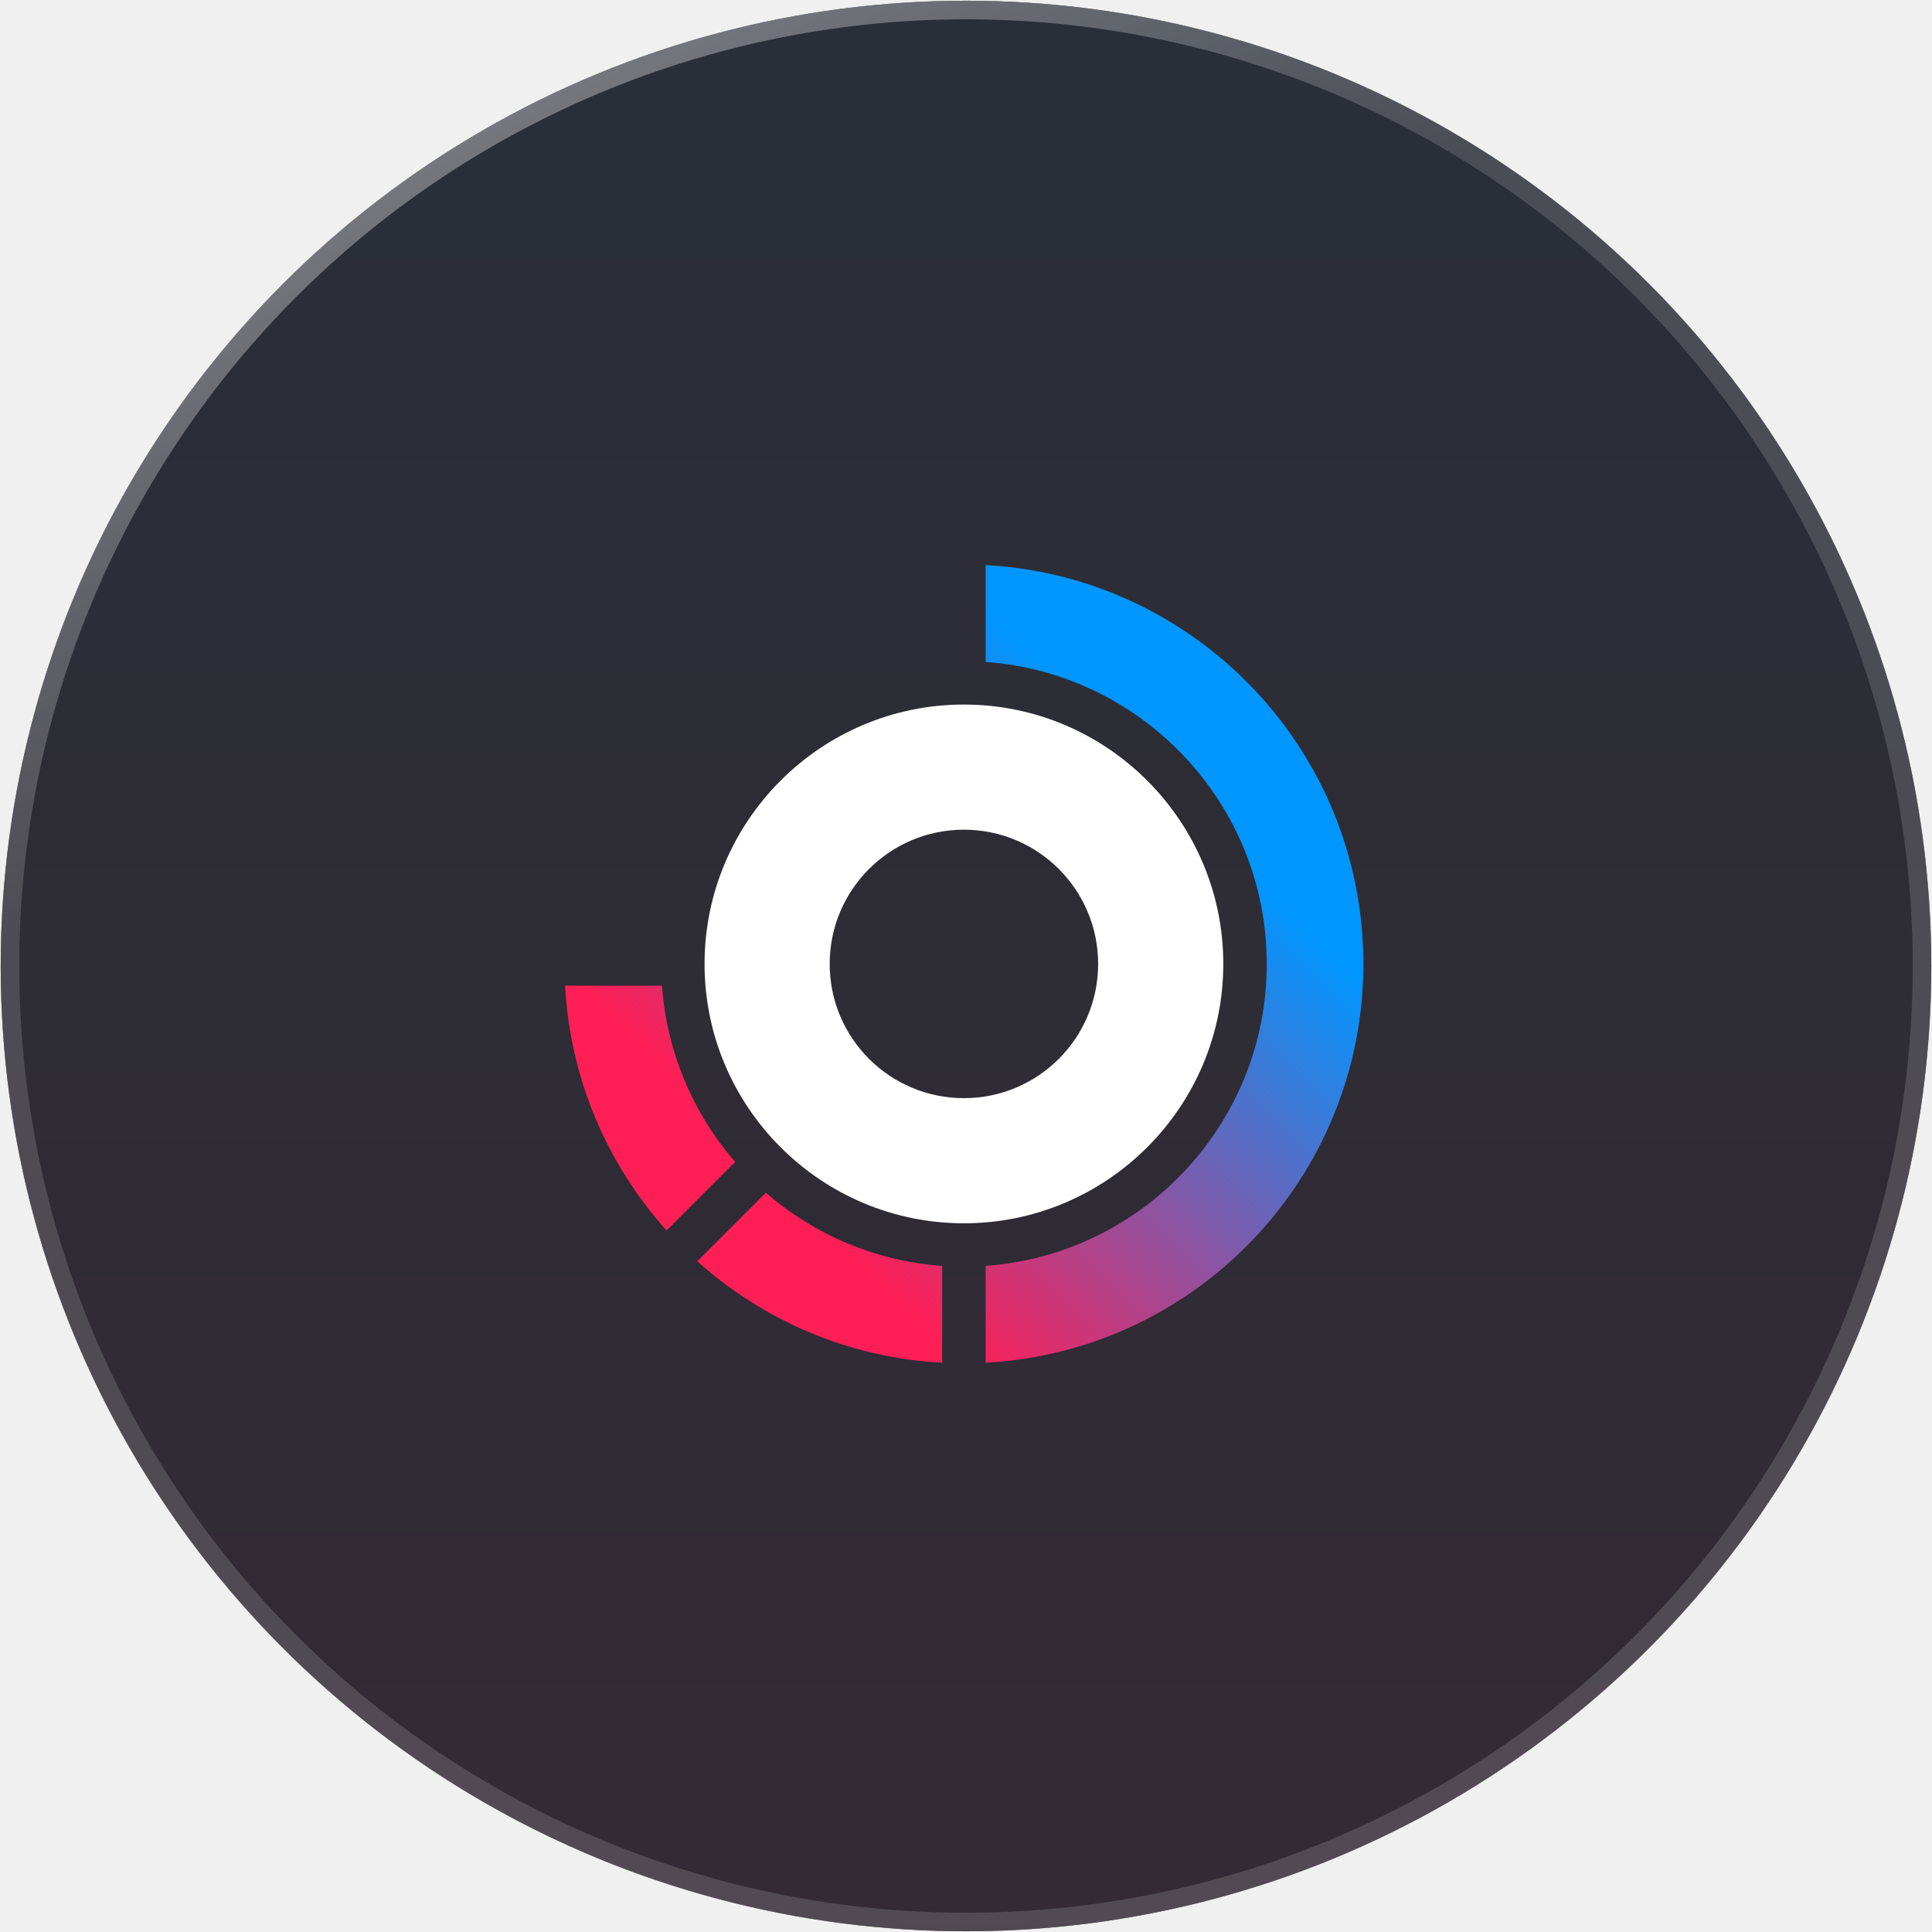
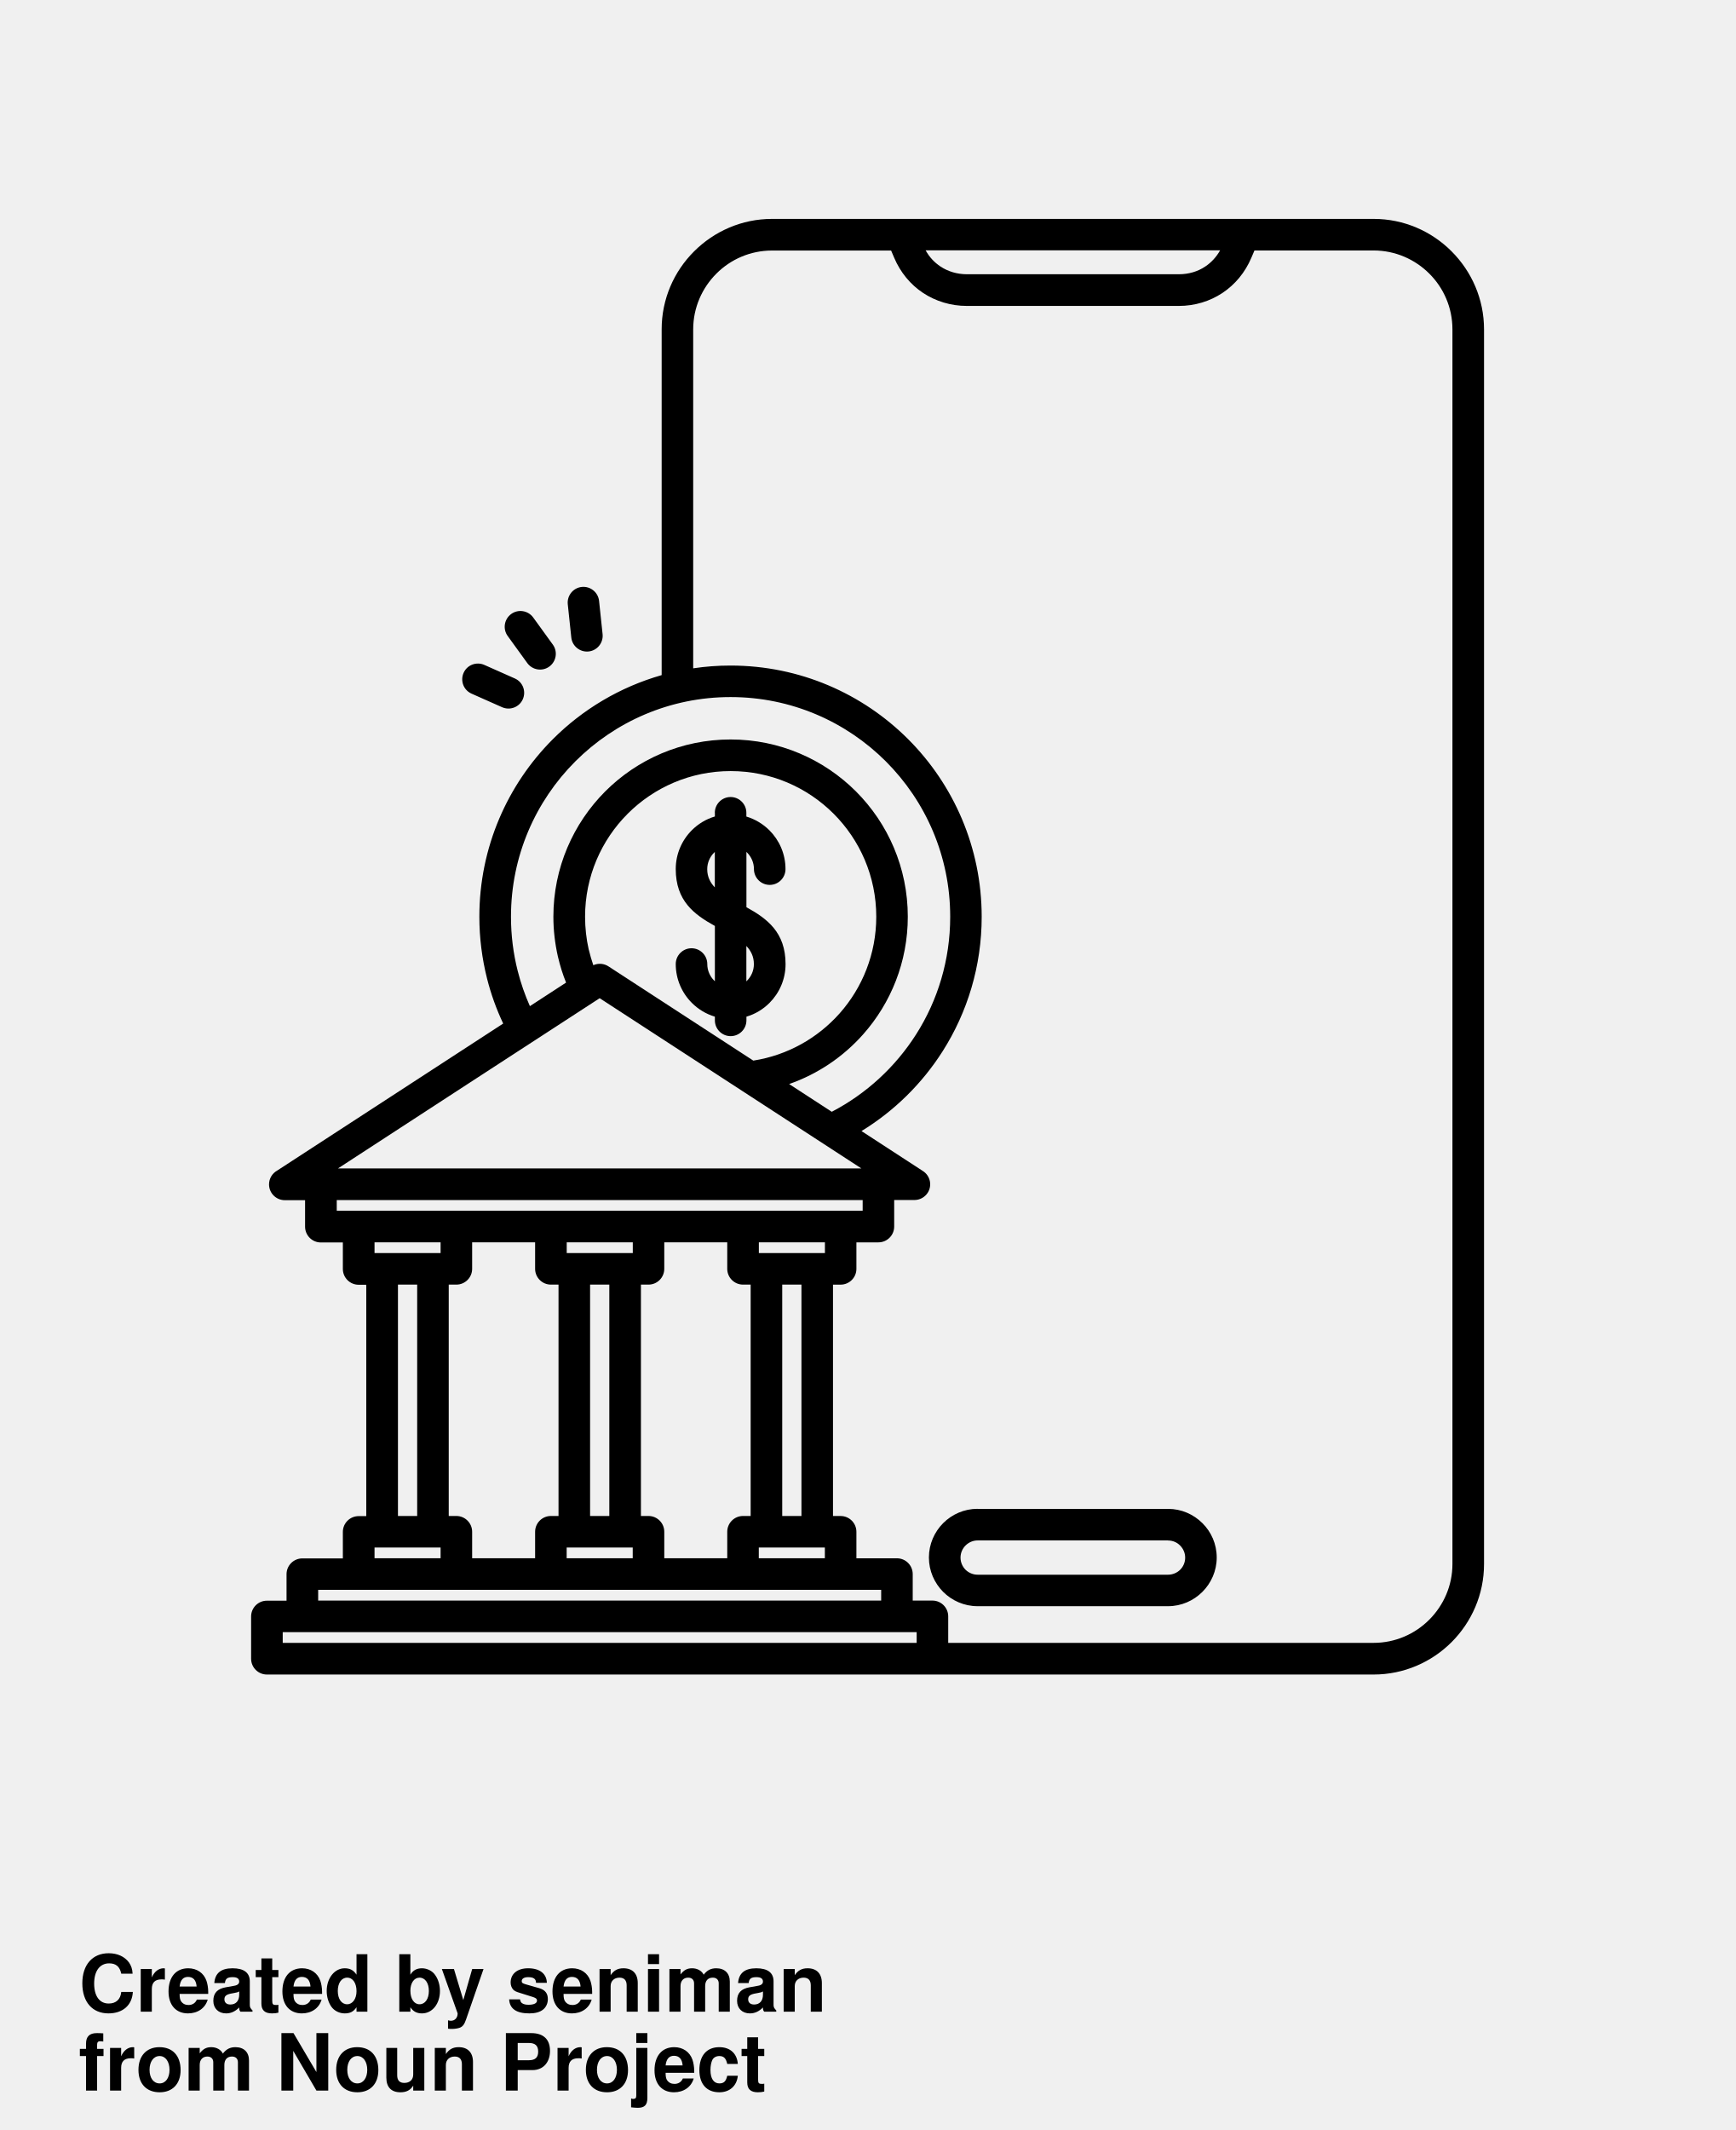
- <svg xmlns="http://www.w3.org/2000/svg" width="104" height="104" viewBox="0 0 104 104" fill="none">
-   <g clip-path="url(#clip0_1_17)">
-     <path d="M26.019 7C42.096 -2.282 61.904 -2.282 77.981 7C94.058 16.282 103.962 33.436 103.962 52C103.962 70.564 94.058 87.718 77.981 97C61.904 106.282 42.096 106.282 26.019 97C9.942 87.718 0.038 70.564 0.038 52C0.038 33.436 9.942 16.282 26.019 7Z" fill="black" fill-opacity="0.64" />
-     <path d="M26.019 7C42.096 -2.282 61.904 -2.282 77.981 7C94.058 16.282 103.962 33.436 103.962 52C103.962 70.564 94.058 87.718 77.981 97C61.904 106.282 42.096 106.282 26.019 97C9.942 87.718 0.038 70.564 0.038 52C0.038 33.436 9.942 16.282 26.019 7Z" fill="url(#paint0_linear_1_17)" fill-opacity="0.15" />
-     <path d="M26.019 7C42.096 -2.282 61.904 -2.282 77.981 7C94.058 16.282 103.962 33.436 103.962 52C103.962 70.564 94.058 87.718 77.981 97C61.904 106.282 42.096 106.282 26.019 97C9.942 87.718 0.038 70.564 0.038 52C0.038 33.436 9.942 16.282 26.019 7Z" fill="black" fill-opacity="0.5" />
-     <path d="M0.538 52C0.538 33.615 10.347 16.626 26.269 7.433C42.191 -1.76 61.809 -1.76 77.731 7.433C93.653 16.626 103.462 33.615 103.462 52C103.462 70.385 93.653 87.374 77.731 96.567C61.809 105.76 42.191 105.76 26.269 96.567C10.347 87.374 0.538 70.385 0.538 52Z" stroke="url(#paint1_radial_1_17)" stroke-opacity="0.15" />
-     <path d="M0.538 52C0.538 33.615 10.347 16.626 26.269 7.433C42.191 -1.76 61.809 -1.76 77.731 7.433C93.653 16.626 103.462 33.615 103.462 52C103.462 70.385 93.653 87.374 77.731 96.567C61.809 105.76 42.191 105.76 26.269 96.567C10.347 87.374 0.538 70.385 0.538 52Z" stroke="url(#paint2_linear_1_17)" stroke-opacity="0.5" />
-     <path d="M51.888 37.926C44.189 37.926 37.926 44.19 37.926 51.888C37.926 59.587 44.189 65.85 51.888 65.85C59.586 65.85 65.85 59.587 65.85 51.888C65.85 44.19 59.586 37.926 51.888 37.926ZM51.888 59.114C47.897 59.114 44.662 55.879 44.662 51.888C44.662 47.897 47.897 44.663 51.888 44.663C55.879 44.663 59.113 47.897 59.113 51.888C59.113 55.879 55.879 59.114 51.888 59.114Z" fill="white" />
-     <path fill-rule="evenodd" clip-rule="evenodd" d="M53.058 35.633V30.42C64.389 31.026 73.39 40.407 73.39 51.888C73.39 63.37 64.389 72.748 53.058 73.356V68.143C61.503 67.54 68.19 60.484 68.19 51.888C68.19 43.293 61.503 36.236 53.058 35.633ZM39.575 62.548C37.336 59.964 35.893 56.672 35.636 53.058H30.42C30.69 58.115 32.713 62.704 35.883 66.238L39.572 62.548H39.575ZM50.718 73.356V68.143C47.102 67.886 43.81 66.446 41.226 64.204L37.536 67.894C41.072 71.066 45.661 73.086 50.716 73.356H50.718Z" fill="url(#paint3_linear_1_17)" />
-   </g>
-   <defs>
-     <linearGradient id="paint0_linear_1_17" x1="52" y1="-8" x2="52" y2="112" gradientUnits="userSpaceOnUse">
-       <stop stop-color="#3286F1" />
-       <stop offset="1" stop-color="#C43AC4" />
-     </linearGradient>
-     <radialGradient id="paint1_radial_1_17" cx="0" cy="0" r="1" gradientUnits="userSpaceOnUse" gradientTransform="translate(52 -7.99999) rotate(90) scale(154.286 154.286)">
-       <stop stop-color="white" />
-       <stop offset="1" stop-color="white" />
-     </radialGradient>
-     <linearGradient id="paint2_linear_1_17" x1="-8" y1="-8" x2="18.25" y2="40.75" gradientUnits="userSpaceOnUse">
-       <stop stop-color="white" />
-       <stop offset="1" stop-color="white" stop-opacity="0" />
-     </linearGradient>
-     <linearGradient id="paint3_linear_1_17" x1="53.901" y1="33.439" x2="32.768" y2="54.572" gradientUnits="userSpaceOnUse">
-       <stop stop-color="#0096FF" />
-       <stop offset="1" stop-color="#FF1E56" />
-     </linearGradient>
-     <clipPath id="clip0_1_17">
-       <rect width="104" height="104" fill="white" />
-     </clipPath>
-   </defs>
+ <svg xmlns="http://www.w3.org/2000/svg" version="1.1" viewBox="-5.0 -10.0 110.0 135.0">
+   <path d="m36.945 32.785v-21.914c0-1.922 0.785-3.672 2.055-4.938 1.273-1.273 3.023-2.059 4.945-2.059h38.137c1.922 0 3.672 0.785 4.938 2.055 1.273 1.273 2.059 3.023 2.059 4.945v78.258c0 1.926-0.789 3.676-2.055 4.945-1.266 1.266-3.019 2.055-4.945 2.055h-70.16c-0.551 0-1-0.449-1-1v-2.68c0-0.551 0.449-1 1-1h1.246v-1.68c0-0.551 0.449-1 1-1h2.57v-1.68c0-0.551 0.449-1 1-1h0.484v-14.664h-0.484c-0.551 0-1-0.449-1-1v-1.68h-1.395c-0.551 0-1-0.449-1-1v-1.68h-1.285c-0.551 0-1-0.449-1-1 0-0.379 0.211-0.707 0.52-0.879l14.324-9.316c-0.43-0.91-0.773-1.863-1.023-2.852-0.316-1.258-0.488-2.57-0.488-3.918 0-4.394 1.785-8.379 4.664-11.258 1.887-1.887 4.25-3.301 6.891-4.055zm-6.059 19.492c-0.211-0.52-0.379-1.059-0.508-1.609l-0.012-0.047c-0.184-0.816-0.285-1.66-0.285-2.519 0-3.102 1.258-5.91 3.289-7.945 2.031-2.031 4.84-3.289 7.945-3.289 3.102 0 5.91 1.258 7.945 3.289 2.031 2.031 3.289 4.84 3.289 7.945 0 2.859-1.07 5.473-2.832 7.457-1.254 1.414-2.867 2.512-4.691 3.148l2.703 1.758c2.184-1.137 4.035-2.84 5.352-4.914 1.367-2.148 2.156-4.707 2.156-7.449 0-3.844-1.559-7.324-4.078-9.844-2.519-2.519-6-4.078-9.844-4.078s-7.324 1.559-9.844 4.078c-2.519 2.519-4.078 6-4.078 9.844 0 1.188 0.148 2.34 0.426 3.434 0.195 0.773 0.457 1.523 0.773 2.234zm11.867 4.945c2.164-0.336 4.082-1.426 5.473-2.992 1.445-1.629 2.324-3.777 2.324-6.129 0-2.551-1.035-4.859-2.703-6.527-1.672-1.672-3.981-2.703-6.527-2.703-2.551 0-4.859 1.035-6.527 2.703-1.672 1.672-2.703 3.981-2.703 6.527 0 0.719 0.082 1.418 0.23 2.074l0.012 0.039c0.078 0.324 0.172 0.648 0.281 0.961 0.32-0.145 0.691-0.109 0.973 0.082l9.176 5.969zm-2.438-15.707c0-0.551 0.449-1 1-1 0.551 0 1 0.449 1 1v0.238c0.559 0.168 1.059 0.473 1.461 0.871 0.629 0.629 1.02 1.5 1.02 2.461 0 0.551-0.449 1-1 1s-1-0.449-1-1c0-0.41-0.168-0.781-0.434-1.047l-0.043-0.043v3.504c1.309 0.723 2.481 1.586 2.481 3.606 0 0.961-0.391 1.832-1.02 2.461-0.402 0.402-0.902 0.707-1.461 0.871v0.234c0 0.551-0.449 1-1 1-0.551 0-1-0.449-1-1v-0.234c-0.559-0.168-1.059-0.473-1.461-0.875-0.629-0.629-1.02-1.5-1.02-2.461 0-0.551 0.449-1 1-1 0.551 0 1 0.449 1 1 0 0.41 0.168 0.781 0.434 1.047l0.047 0.043v-3.504c-1.309-0.723-2.481-1.586-2.481-3.606 0-0.961 0.391-1.832 1.02-2.461 0.402-0.402 0.902-0.707 1.461-0.871v-0.238zm2 8.441v2.242l0.043-0.043c0.266-0.266 0.434-0.637 0.434-1.047 0-0.48-0.188-0.848-0.477-1.152zm-2-3.715v-2.242l-0.047 0.043c-0.266 0.266-0.434 0.637-0.434 1.047 0 0.477 0.188 0.848 0.48 1.152zm9.297 15.445 3.902 2.539c0.461 0.301 0.594 0.918 0.293 1.379-0.191 0.293-0.512 0.453-0.836 0.453h-1.285v1.684c0 0.551-0.449 1-1 1h-1.395v1.68c0 0.551-0.449 1-1 1h-0.484v14.664h0.484c0.551 0 1 0.449 1 1v1.68h2.57c0.551 0 1 0.449 1 1v1.68h1.25c0.551 0 1 0.449 1 1v1.68h26.969c1.371 0 2.625-0.562 3.527-1.469 0.906-0.906 1.469-2.156 1.469-3.527v-78.258c0-1.375-0.562-2.629-1.465-3.527-0.906-0.906-2.156-1.469-3.535-1.469h-7.551l-0.191 0.449c-0.398 0.945-1.039 1.711-1.836 2.242-0.801 0.531-1.754 0.824-2.773 0.824h-13.43c-1.02 0-1.977-0.297-2.777-0.824-0.797-0.527-1.438-1.297-1.836-2.238l-0.191-0.449h-7.551c-1.375 0-2.629 0.562-3.527 1.465-0.906 0.906-1.469 2.156-1.469 3.535v21.48c0.773-0.117 1.562-0.176 2.367-0.176 4.398 0 8.379 1.785 11.258 4.664 2.879 2.879 4.664 6.863 4.664 11.258 0 3.133-0.91 6.059-2.473 8.52-1.305 2.055-3.07 3.793-5.152 5.066zm-21.973-28.684c0.504 0.223 0.727 0.812 0.504 1.316-0.223 0.504-0.812 0.727-1.316 0.504l-1.934-0.859c-0.504-0.223-0.727-0.812-0.504-1.316 0.223-0.504 0.812-0.727 1.316-0.504zm5.562-2.805c0.055 0.547-0.344 1.039-0.891 1.094-0.547 0.055-1.039-0.344-1.094-0.891l-0.223-2.106c-0.055-0.547 0.344-1.039 0.891-1.094s1.039 0.344 1.094 0.891zm-3.156 0.656c0.324 0.445 0.223 1.07-0.223 1.395-0.445 0.324-1.07 0.223-1.395-0.223l-1.242-1.715c-0.324-0.445-0.223-1.07 0.223-1.395 0.445-0.324 1.07-0.223 1.395 0.223zm23.066 62.594h-40.188v0.68h40.188zm-28.18-4.684h3.992v-1.68c0-0.551 0.449-1 1-1h0.484v-14.664h-0.484c-0.551 0-1-0.449-1-1v-1.68h-3.992v1.68c0 0.551-0.449 1-1 1h-0.484v14.664h0.484c0.551 0 1 0.449 1 1zm12.18 0h3.992v-1.68c0-0.551 0.449-1 1-1h0.484v-14.664h-0.484c-0.551 0-1-0.449-1-1v-1.68h-3.992v1.68c0 0.551-0.449 1-1 1h-0.48v14.664h0.48c0.551 0 1 0.449 1 1zm13.75 2h-35.691v0.68h35.691zm-6.273-4.68h1.219v-14.664h-1.219zm2.703 2h-4.188v0.68h4.188zm-14.883-2h1.219v-14.664h-1.219zm2.703 2h-4.188v0.68h4.188zm-14.883-2h1.219v-14.664h-1.219zm2.703 2h-4.188v0.68h4.188zm20.176-19.344v0.68h4.188v-0.68zm-12.18 0v0.68h4.188v-0.68zm-12.184 0v0.68h4.188v-0.68zm30.945-2.68h-33.34v0.68h33.34zm-16.672-12.793c-5.531 3.586-11.062 7.195-16.59 10.789h33.18c-5.527-3.598-11.059-7.195-16.59-10.789zm23.961 32.367h12.074c0.848 0 1.617 0.348 2.176 0.906 0.562 0.555 0.906 1.328 0.906 2.176 0 0.844-0.348 1.617-0.906 2.176-0.562 0.562-1.332 0.91-2.18 0.91h-12.074c-0.848 0-1.621-0.348-2.18-0.906-0.559-0.562-0.906-1.332-0.906-2.18s0.348-1.621 0.906-2.18c0.559-0.559 1.332-0.906 2.18-0.906zm12.074 2h-12.074c-0.297 0-0.566 0.121-0.766 0.32-0.195 0.195-0.32 0.469-0.32 0.766s0.121 0.57 0.312 0.766c0.199 0.195 0.473 0.32 0.77 0.32h12.074c0.297 0 0.57-0.121 0.766-0.312 0.199-0.195 0.32-0.469 0.32-0.77 0-0.297-0.121-0.566-0.32-0.766-0.191-0.199-0.465-0.32-0.766-0.32zm3.297-81.766h-18.668c0.234 0.426 0.559 0.773 0.945 1.027 0.473 0.312 1.047 0.488 1.676 0.488h13.43c0.625 0 1.203-0.172 1.672-0.488 0.383-0.254 0.707-0.605 0.945-1.027z" />
+   <text x="0.0" y="117.5" font-size="5.0" font-weight="bold" font-family="Arbeit Regular, Helvetica, Arial-Unicode, Arial, Sans-serif" fill="#000000">Created by seniman</text>
+   <text x="0.0" y="122.5" font-size="5.0" font-weight="bold" font-family="Arbeit Regular, Helvetica, Arial-Unicode, Arial, Sans-serif" fill="#000000">from Noun Project</text>
</svg>
